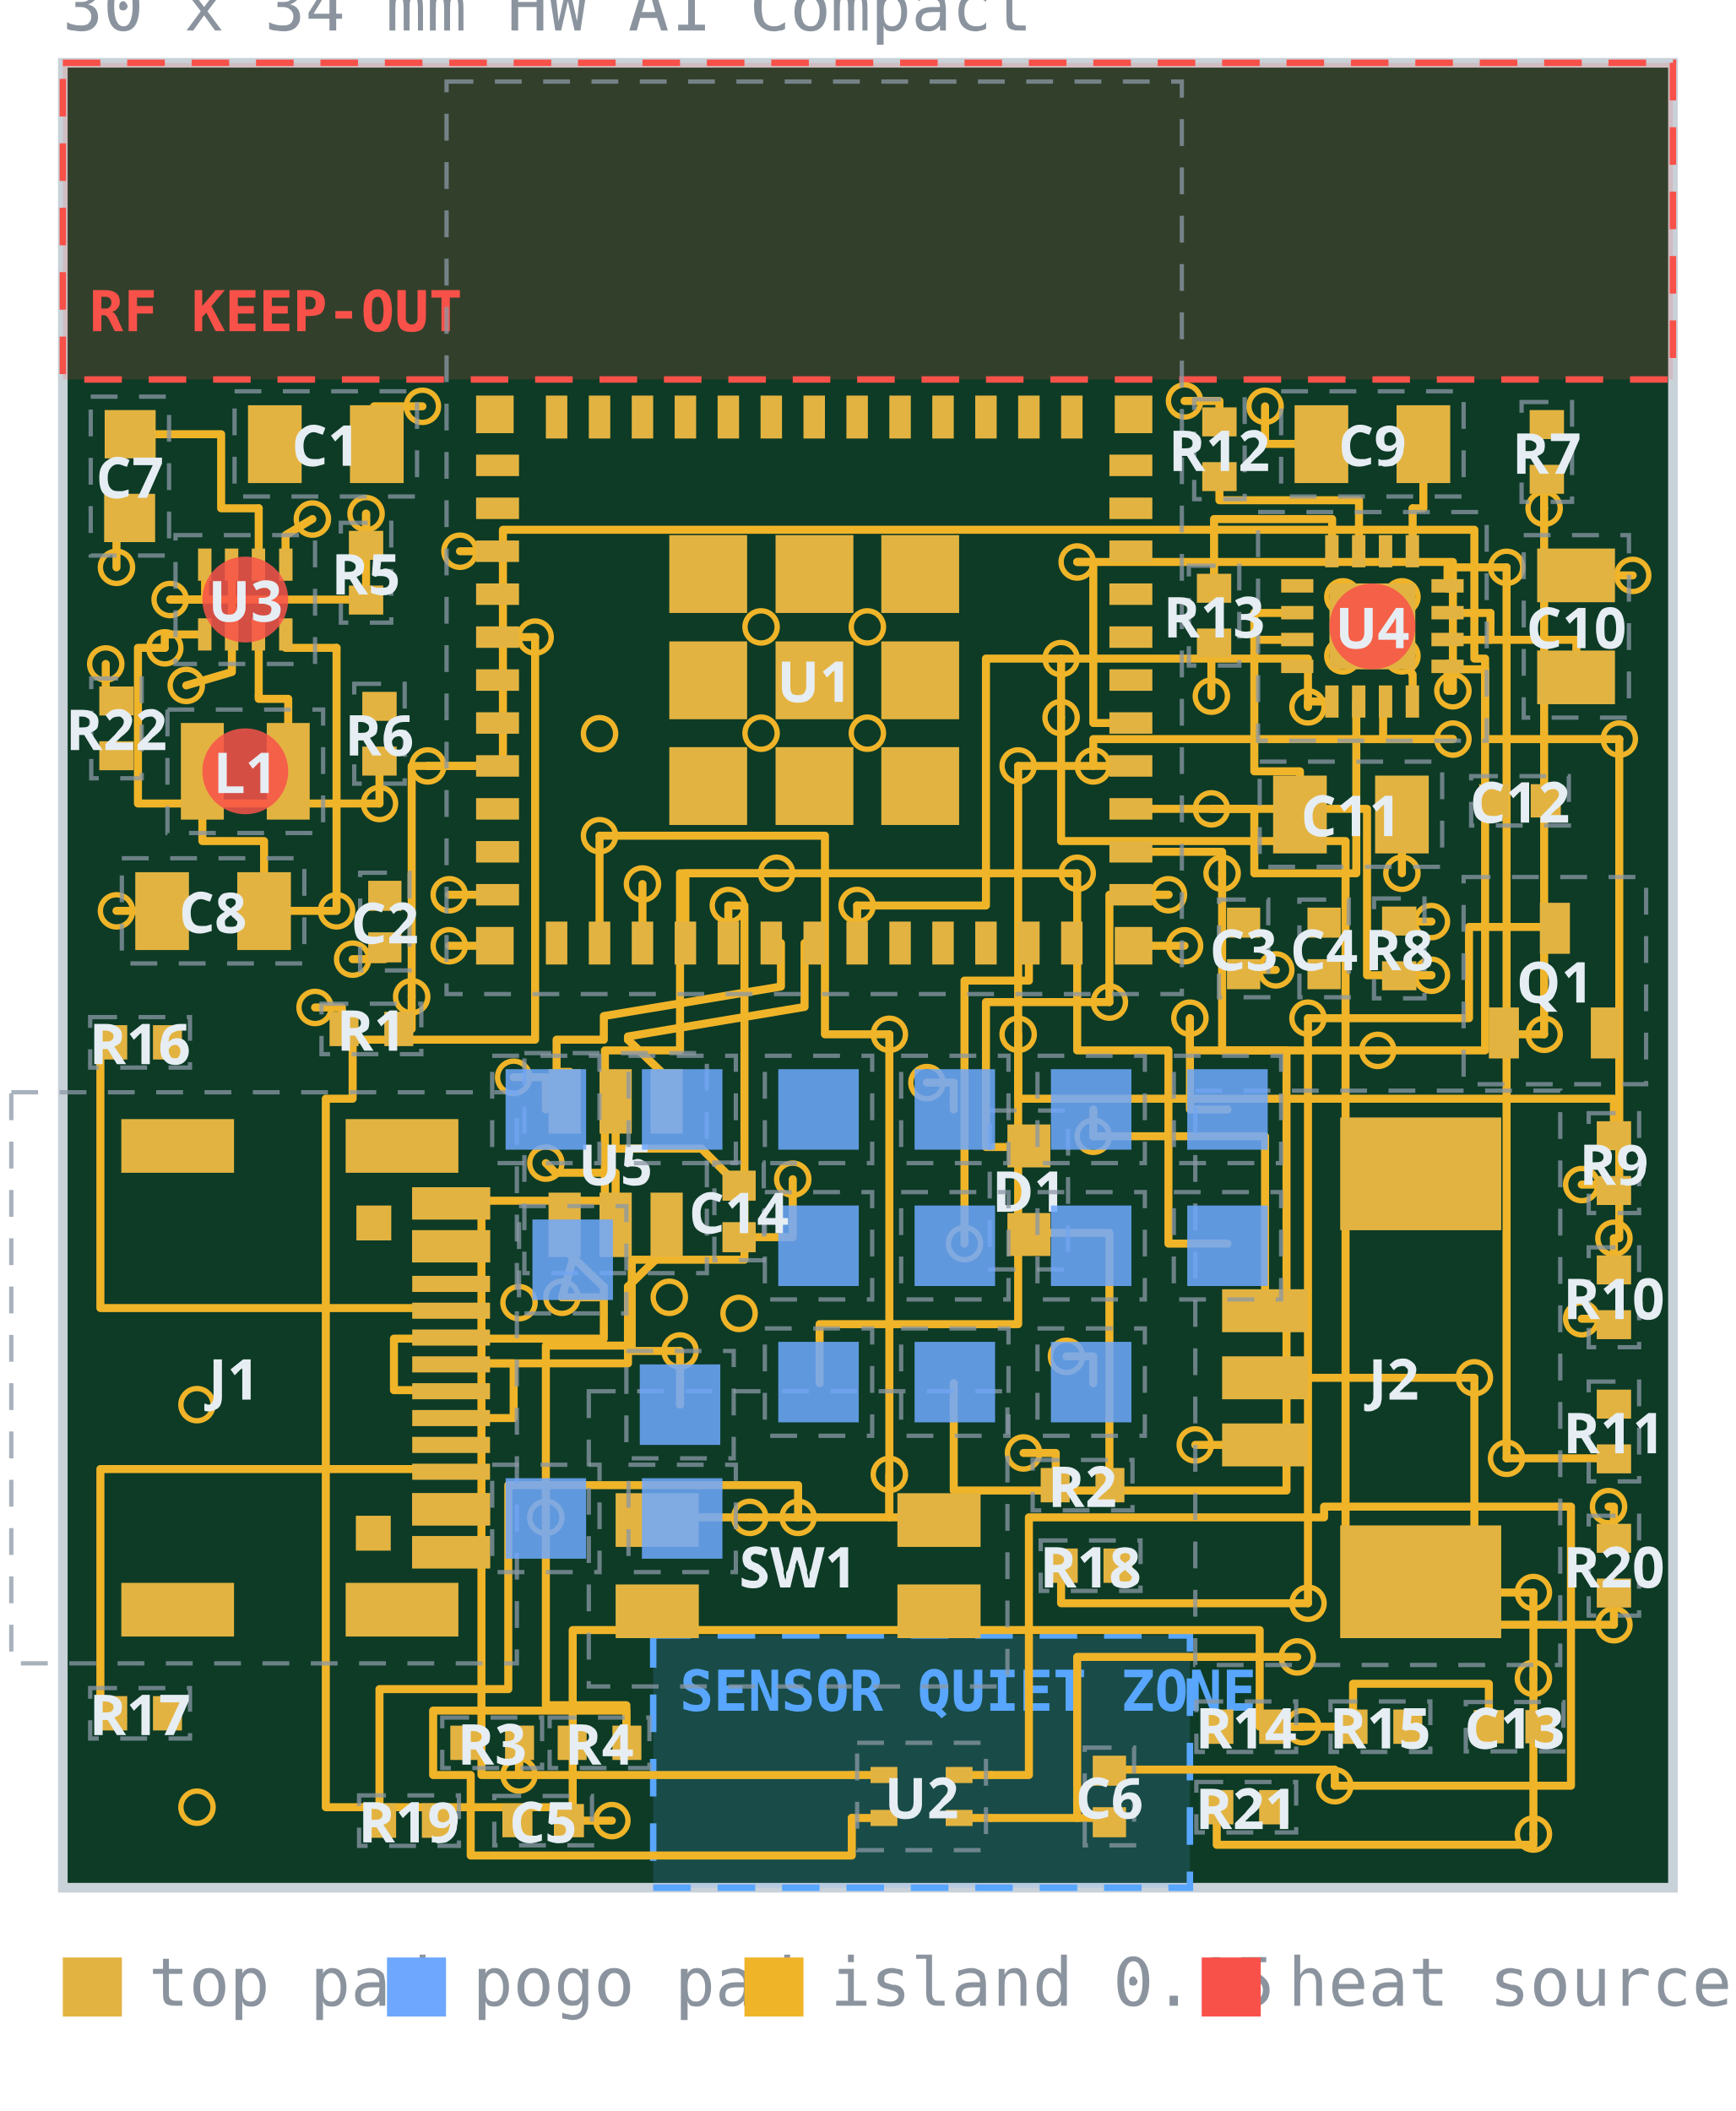
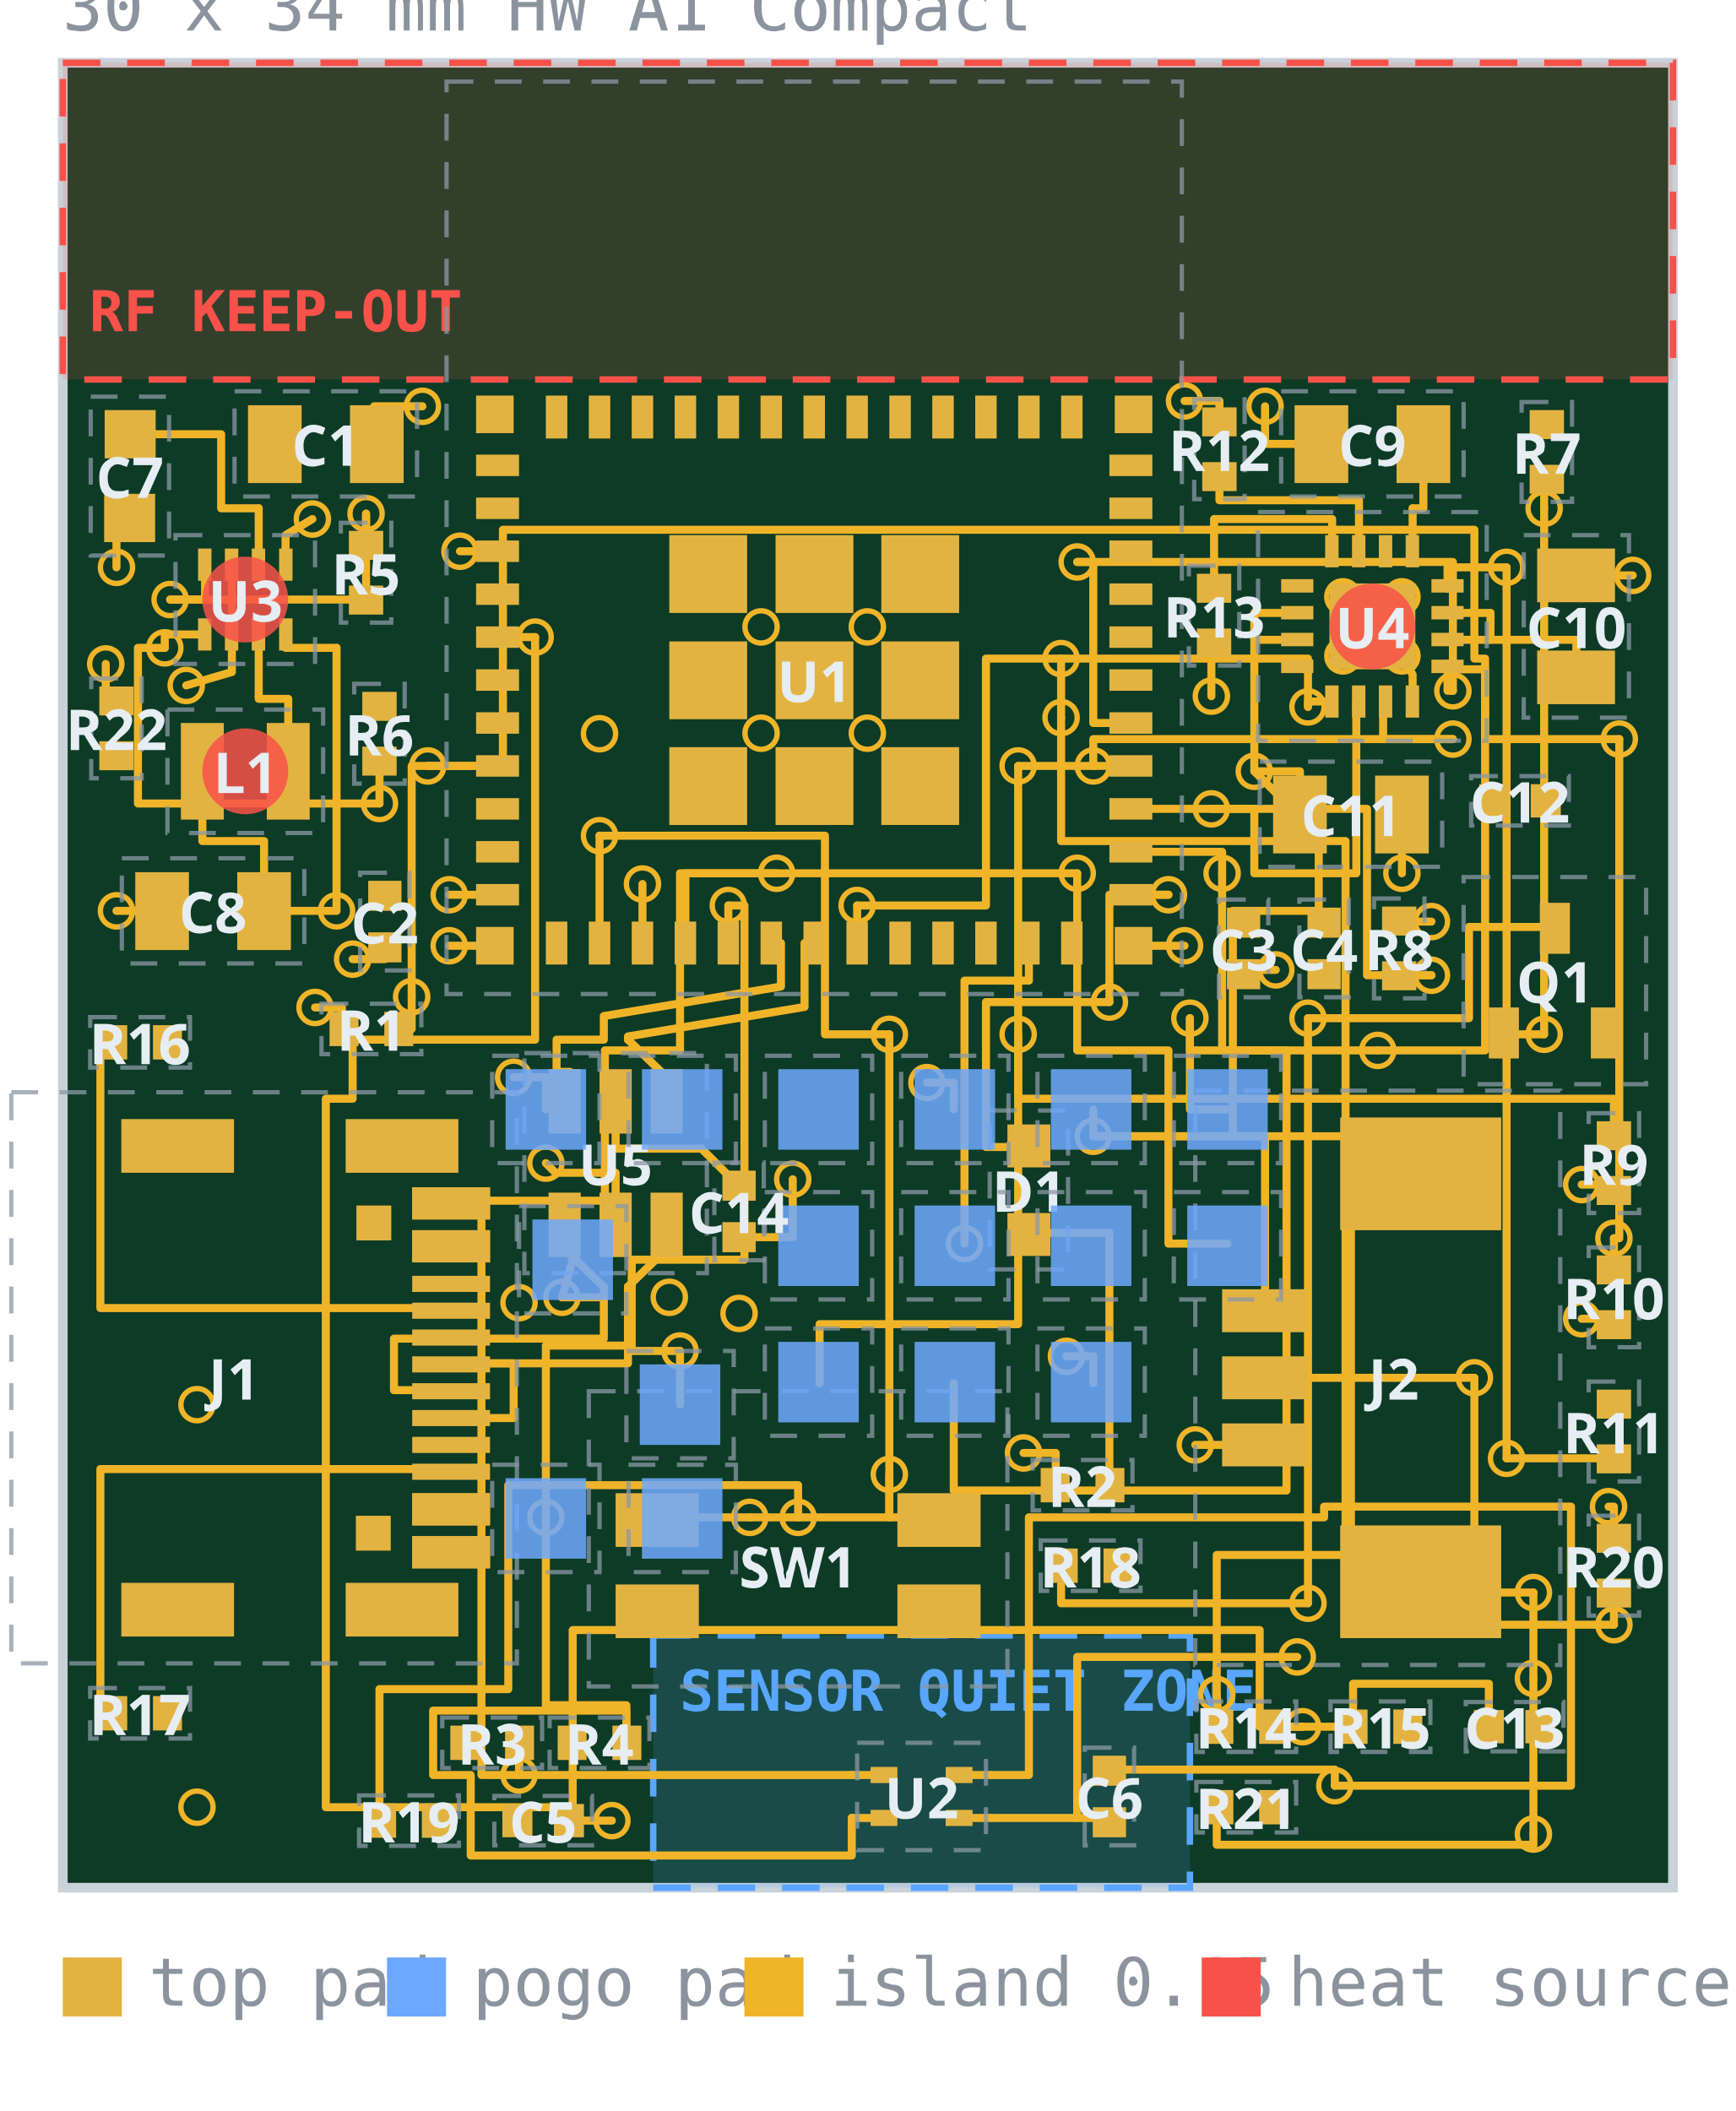
<svg xmlns="http://www.w3.org/2000/svg" viewBox="0 0 32.33 39.33" width="388" height="472" role="img" aria-label="Variant A floorplan">
  <style>
.outline{fill:#0d3b26;stroke:#c9d1d9;stroke-width:.18}
.crtyd{fill:none;stroke:#8b98a5;stroke-width:.08;stroke-dasharray:.5 .4;opacity:.75}
.pad{fill:#e3b341}
.pad-b{fill:#6ea8fe;opacity:.85}
.ref{font:600 1.05px ui-sans-serif,system-ui,sans-serif;fill:#e6edf3;
     text-anchor:middle;dominant-baseline:central}
.dim{font:500 1.25px ui-monospace,ui-sans-serif,monospace;fill:#8b949e}
.tag{font:600 1.05px ui-monospace,monospace;fill:#f85149}
.tagb{font:600 1.05px ui-monospace,monospace;fill:#58a6ff}
.rf{fill:#f85149;fill-opacity:.16;stroke:#f85149;stroke-width:.12;
    stroke-dasharray:.7 .5}
.quiet{fill:#58a6ff;fill-opacity:.16;stroke:#58a6ff;stroke-width:.12;
       stroke-dasharray:.7 .5}
.trk{fill:none;stroke:#f0b429;stroke-width:.15;stroke-linecap:round;
     stroke-linejoin:round}
.via{fill:none;stroke:#f0b429;stroke-width:.1}
.hot{fill:#f85149;opacity:.85}
</style>
  <g transform="translate(1.17,1.17)">
    <polygon class="outline" points="0.00,0.00 30.00,0.00 30.00,34.00 0.00,34.00" />
    <rect class="rf" x="0.00" y="0.00" width="30.00" height="5.90" />
    <text class="tag" x="0.50" y="5.00" style="fill:#f85149">RF KEEP-OUT</text>
    <rect class="quiet" x="11.00" y="29.30" width="10.00" height="4.70" />
    <text class="tagb" x="11.50" y="30.70">SENSOR QUIET ZONE</text>
    <path class="trk" d="M 15.30 31.90 L 14.70 31.90" />
    <path class="trk" d="M 15.30 32.70 L 14.70 32.70" />
    <path class="trk" d="M 16.70 32.70 L 17.30 32.70" />
    <path class="trk" d="M 16.70 31.90 L 17.30 31.90" />
    <path class="trk" d="M 17.30 32.70 L 18.90 32.70 L 18.90 29.70 L 23.00 29.70" />
    <path class="trk" d="M 14.70 31.90 L 8.50 31.90 L 8.50 31.30" />
    <path class="trk" d="M 14.70 32.70 L 14.70 33.40 L 7.60 33.40 L 7.60 31.90 L 6.90 31.90 L 6.90 30.70 L 10.50 30.70 L 10.50 31.30" />
    <path class="trk" d="M 17.30 31.90 L 18.00 31.90 L 18.00 27.10 L 23.50 27.10 L 23.50 26.90 L 28.10 26.90 L 28.10 32.10 L 23.70 32.10" />
    <path class="trk" d="M 19.50 32.80 L 19.50 32.70 L 18.90 32.70" />
    <path class="trk" d="M 19.50 31.80 L 23.70 31.80 L 23.70 32.10" />
    <path class="trk" d="M 3.65 10.65 L 3.65 11.80" />
    <path class="trk" d="M 3.65 11.80 L 3.65 11.85 L 4.20 11.85 L 4.20 13.20" />
    <path class="trk" d="M 4.15 10.65 L 4.15 10.90 L 5.10 10.90" />
    <path class="trk" d="M 5.10 10.90 L 5.10 15.80 L 3.75 15.80" />
    <path class="trk" d="M 2.60 13.20 L 2.60 14.50 L 3.75 14.50 L 3.75 15.80" />
    <path class="trk" d="M 3.65 9.35 L 3.65 8.50 L 3.65 8.30" />
    <path class="trk" d="M 3.65 8.30 L 2.95 8.30 L 2.95 6.92 L 1.25 6.92" />
    <path class="trk" d="M 3.15 9.35 L 3.15 10.65" />
    <path class="trk" d="M 4.15 9.35 L 4.15 8.80 L 4.65 8.50" />
    <path class="trk" d="M 3.15 10.65 L 3.15 11.35 L 2.30 11.60" />
    <path class="trk" d="M 25.15 11.90 L 25.15 11.40 L 24.95 11.05" />
    <path class="trk" d="M 1.25 8.47 L 1.00 8.47 L 1.00 9.40" />
    <path class="trk" d="M 1.85 15.80 L 1.00 15.80" />
    <path class="trk" d="M 23.45 7.10 L 22.40 7.10 L 22.40 6.40" />
    <path class="trk" d="M 28.20 9.55 L 29.25 9.55" />
    <path class="trk" d="M 24.95 14.00 L 24.95 15.10" />
    <path class="trk" d="M 25.15 9.10 L 25.15 8.30" />
    <path class="trk" d="M 25.15 8.30 L 25.35 8.30 L 25.35 7.10" />
    <path class="trk" d="M 25.80 10.25 L 26.60 10.25" />
    <path class="trk" d="M 25.80 10.75 L 26.60 10.75" />
    <path class="trk" d="M 26.60 10.25 L 26.60 10.75 L 28.20 10.75 L 28.20 11.45" />
    <path class="trk" d="M 23.00 10.25 L 22.20 10.25" />
    <path class="trk" d="M 23.00 10.75 L 22.20 10.75" />
    <path class="trk" d="M 22.20 10.25 L 22.20 13.20 L 23.05 13.20 L 23.05 14.00" />
    <path class="trk" d="M 23.65 9.10 L 23.65 8.50 L 21.45 8.50 L 21.45 9.79" />
    <path class="trk" d="M 24.15 9.10 L 24.15 8.15 L 21.55 8.15 L 21.55 7.71" />
    <path class="trk" d="M 21.55 6.69 L 21.55 6.30 L 20.90 6.30" />
    <path class="trk" d="M 21.45 10.81 L 21.40 10.81 L 21.40 11.80" />
    <path class="trk" d="M 2.65 9.35 L 2.65 10.00 L 2.00 10.00" />
    <path class="trk" d="M 5.65 8.99 L 5.65 8.40" />
    <path class="trk" d="M 2.00 10.00 L 5.65 10.00 L 5.65 8.40" />
    <path class="trk" d="M 2.65 10.65 L 1.90 10.65 L 1.90 10.90" />
    <path class="trk" d="M 5.90 13.01 L 5.90 13.80" />
    <path class="trk" d="M 1.90 10.90 L 1.40 10.90 L 1.40 13.80 L 5.90 13.80" />
    <path class="trk" d="M 8.10 15.50 L 7.20 15.50" />
    <path class="trk" d="M 10.80 16.40 L 10.80 15.30" />
    <path class="trk" d="M 19.95 16.45 L 20.90 16.45" />
    <path class="trk" d="M 8.05 16.45 L 7.20 16.45" />
    <path class="trk" d="M 22.40 25.75 L 21.10 25.75" />
    <path class="trk" d="M 9.43 32.75 L 10.23 32.75" />
    <path class="trk" d="M 13.38 16.40 L 13.38 17.21 L 10.08 17.76 L 10.08 18.20" />
    <path class="trk" d="M 13.82 16.40 L 13.82 17.59 L 10.53 18.14 L 10.53 18.20" />
    <path class="trk" d="M 10.08 22.80 L 10.08 23.77 L 7.40 23.77" />
    <path class="trk" d="M 10.53 22.80 L 10.53 24.23 L 7.40 24.23" />
    <path class="trk" d="M 10.07 18.20 L 9.20 18.20 L 9.20 18.80 L 9.45 18.80" />
    <path class="trk" d="M 10.53 18.20 L 11.15 18.80" />
    <path class="trk" d="M 9.45 22.20 L 10.07 22.80" />
    <path class="trk" d="M 11.15 22.20 L 10.53 22.80" />
    <path class="trk" d="M 7.40 23.77 L 6.17 23.77 L 6.17 24.73 L 7.40 24.73" />
    <path class="trk" d="M 7.40 24.23 L 8.40 24.23 L 8.40 25.25 L 7.40 25.25" />
    <path class="trk" d="M 10.07 23.00 L 9.30 23.00" />
    <path class="trk" d="M 10.53 24.00 L 11.50 24.00" />
    <path class="trk" d="M 9.30 23.00 L 9.50 22.30" />
    <path class="trk" d="M 11.50 24.00 L 11.50 25.00" />
    <path class="trk" d="M 10.30 21.65 L 10.30 20.68 L 9.18 20.68 L 9.00 20.50" />
    <path class="trk" d="M 10.30 19.35 L 10.30 20.23 L 11.90 20.23" />
    <path class="trk" d="M 11.90 20.23 L 12.60 20.93 L 12.60 20.92" />
    <path class="trk" d="M 12.60 21.88 L 13.60 21.88 L 13.60 20.80" />
    <path class="trk" d="M 24.04 31.00 L 24.04 30.20 L 26.57 30.20 L 26.57 31.00" />
    <path class="trk" d="M 27.80 16.10 L 26.20 16.10 L 26.20 17.80 L 23.20 17.80" />
    <path class="trk" d="M 23.20 17.80 L 23.20 28.70" />
    <path class="trk" d="M 23.20 28.70 L 18.60 28.70 L 18.60 28.00" />
    <path class="trk" d="M 26.80 18.10 L 27.60 18.10" />
    <path class="trk" d="M 27.60 18.10 L 27.60 8.30" />
    <path class="trk" d="M 27.60 8.30 L 27.60 7.80" />
    <path class="trk" d="M 28.90 22.50 L 28.90 21.90" />
    <path class="trk" d="M 28.90 21.90 L 29.00 21.90 L 29.00 12.60" />
    <path class="trk" d="M 29.00 12.60 L 26.50 12.60 L 26.50 11.30 L 25.80 11.30 L 25.80 11.20" />
    <path class="trk" d="M 22.56 31.00 L 24.04 31.00" />
    <path class="trk" d="M 1.00 11.89 L 0.80 11.89 L 0.80 11.20" />
    <path class="trk" d="M 9.00 19.50 L 9.00 18.90 L 8.40 18.90" />
    <path class="trk" d="M 19.20 24.60 L 19.20 24.10 L 18.70 24.10" />
    <path class="trk" d="M 8.10 9.10 L 7.40 9.10" />
    <path class="trk" d="M 16.60 19.50 L 16.60 19.00 L 16.10 19.00" />
    <path class="trk" d="M 5.80 7.10 L 5.80 6.40 L 6.70 6.40" />
    <path class="trk" d="M 6.00 16.50 L 6.00 16.70 L 5.40 16.70" />
    <path class="trk" d="M 22.00 17.00 L 22.00 16.90 L 22.60 16.90" />
    <path class="trk" d="M 5.20 18.00 L 5.20 17.60 L 4.70 17.60" />
    <path class="trk" d="M 18.50 26.50 L 18.50 25.90 L 17.90 25.90" />
    <path class="trk" d="M 24.90 16.00 L 25.50 16.00" />
    <path class="trk" d="M 28.90 21.00 L 28.90 20.90 L 28.30 20.90" />
    <path class="trk" d="M 28.90 23.50 L 28.90 23.40 L 28.30 23.40" />
    <path class="trk" d="M 28.90 27.50 L 28.90 26.90 L 28.80 26.90" />
    <path class="trk" d="M 19.90 13.90 L 22.20 13.90 L 22.20 15.10 L 24.10 15.10 L 24.10 11.90" />
    <path class="trk" d="M 21.40 13.90 L 24.30 13.90 L 24.30 17.00 L 25.50 17.00" />
    <path class="trk" d="M 25.50 17.00 L 24.90 17.00" />
    <path class="trk" d="M 12.40 16.40 L 12.40 15.70" />
    <path class="trk" d="M 12.40 15.70 L 12.70 15.70 L 12.70 22.30 L 10.60 22.30 L 10.60 23.90 L 9.00 23.90 L 9.00 27.10" />
    <path class="trk" d="M 9.00 27.10 L 9.00 30.60 L 10.50 30.60 L 10.50 31.30" />
    <path class="trk" d="M 19.90 13.10 L 17.80 13.10" />
    <path class="trk" d="M 17.80 13.10 L 17.80 23.50 L 14.10 23.50 L 14.10 24.60" />
    <path class="trk" d="M 17.80 18.10 L 17.80 19.30 L 28.90 19.30 L 28.90 20.00" />
    <path class="trk" d="M 19.20 13.10 L 19.20 12.60 L 25.90 12.60" />
    <path class="trk" d="M 25.90 12.60 L 24.60 12.60 L 24.60 11.90" />
    <path class="trk" d="M 11.60 16.40 L 11.60 15.10 L 18.90 15.10" />
    <path class="trk" d="M 18.90 15.10 L 18.90 18.40 L 20.60 18.40 L 20.60 22.00 L 21.70 22.00" />
    <path class="trk" d="M 13.30 15.10 L 11.50 15.10 L 11.50 18.40 L 10.10 18.40 L 10.10 21.20 L 7.80 21.20 L 7.80 31.90 L 8.50 31.90" />
    <path class="trk" d="M 8.50 31.90 L 8.50 31.30" />
    <path class="trk" d="M 14.80 16.40 L 14.80 15.70" />
    <path class="trk" d="M 14.80 15.70 L 17.20 15.70 L 17.20 11.10 L 23.20 11.10 L 23.20 12.00" />
    <path class="trk" d="M 23.20 12.00 L 23.20 11.90 L 23.60 11.90" />
    <path class="trk" d="M 18.60 11.10 L 18.60 12.20" />
    <path class="trk" d="M 18.60 12.20 L 18.60 14.50 L 23.90 14.50 L 23.90 29.10 L 28.90 29.10" />
    <path class="trk" d="M 28.90 29.10 L 28.90 28.50" />
    <path class="trk" d="M 19.90 12.30 L 19.20 12.30 L 19.20 9.30 L 18.90 9.30" />
    <path class="trk" d="M 18.90 9.30 L 25.90 9.30 L 25.90 11.70" />
    <path class="trk" d="M 25.90 11.70 L 25.80 11.70 L 25.80 11.20" />
    <path class="trk" d="M 19.90 15.50 L 20.60 15.50" />
    <path class="trk" d="M 20.60 15.50 L 19.50 15.50 L 19.50 17.50" />
    <path class="trk" d="M 19.50 17.50 L 17.20 17.50 L 17.20 20.20 L 18.00 20.20" />
    <path class="trk" d="M 18.00 16.40 L 18.00 17.10 L 16.80 17.10 L 16.80 22.00" />
    <path class="trk" d="M 7.20 26.20 L 0.70 26.20 L 0.70 30.80 L 0.90 30.80" />
    <path class="trk" d="M 7.20 23.20 L 0.70 23.20 L 0.70 18.20 L 0.90 18.20" />
    <path class="trk" d="M 19.90 14.70 L 21.60 14.70 L 21.60 15.10" />
    <path class="trk" d="M 21.60 15.10 L 21.60 18.40 L 22.80 18.40 L 22.80 26.60 L 16.60 26.60 L 16.60 24.60" />
    <path class="trk" d="M 25.80 9.80 L 25.80 9.40 L 26.90 9.40" />
    <path class="trk" d="M 26.90 9.40 L 26.90 26.00" />
    <path class="trk" d="M 26.90 26.00 L 28.90 26.00" />
    <path class="trk" d="M 8.10 13.10 L 6.80 13.10" />
    <path class="trk" d="M 6.80 13.10 L 6.50 13.10 L 6.50 17.40" />
    <path class="trk" d="M 6.50 17.40 L 6.50 18.00 L 6.30 18.00" />
    <path class="trk" d="M 10.00 16.40 L 10.00 14.40" />
    <path class="trk" d="M 10.00 14.40 L 14.20 14.40 L 14.20 18.10 L 15.40 18.10" />
    <path class="trk" d="M 15.40 18.10 L 15.40 27.10 L 16.30 27.10" />
    <path class="trk" d="M 15.40 26.30 L 15.40 27.10 L 12.80 27.10" />
    <path class="trk" d="M 12.80 27.10 L 11.10 27.10" />
    <path class="trk" d="M 13.70 27.10 L 13.70 26.50 L 8.30 26.50 L 8.30 30.30 L 5.90 30.30 L 5.90 32.80" />
    <path class="trk" d="M 22.40 24.50 L 26.30 24.50" />
    <path class="trk" d="M 26.30 24.50 L 26.30 28.50 L 27.40 28.50" />
    <path class="trk" d="M 27.40 28.50 L 27.40 30.10" />
    <path class="trk" d="M 27.40 30.10 L 27.40 33.00" />
    <path class="trk" d="M 27.40 33.00 L 27.40 33.20 L 21.50 33.20 L 21.50 32.50" />
    <path class="trk" d="M 8.10 10.70 L 8.80 10.70" />
    <path class="trk" d="M 8.80 10.70 L 8.80 18.20 L 5.40 18.20 L 5.40 19.30 L 4.90 19.30 L 4.90 32.50 L 9.50 32.50 L 9.50 29.20 L 22.30 29.20 L 22.30 31.00 L 23.10 31.00" />
    <path class="trk" d="M 23.10 31.00 L 22.60 31.00" />
    <path class="trk" d="M 18.00 21.80 L 19.50 21.80 L 19.50 26.50" />
    <path class="trk" d="M 22.40 23.20 L 22.40 20.00 L 19.20 20.00" />
    <path class="trk" d="M 19.20 20.00 L 19.20 19.50" />
    <path class="trk" d="M 6.80 13.10 L 8.20 13.10 L 8.20 8.70 L 26.30 8.70 L 26.30 11.10 L 26.50 11.10 L 26.50 18.40 L 24.50 18.40" />
    <path class="trk" d="M 24.50 18.40 L 21.00 18.40 L 21.00 17.80" />
    <path class="trk" d="M 21.00 17.80 L 21.00 19.50 L 21.70 19.50" />
+     <path class="trk" d="M 22.20 13.20 L 23.40 14.40 L 23.40 15.80 L 21.80 15.80 L 21.80 20.00 L 19.20 20.00" />
+     <path class="trk" d="M 21.80 20.00 L 24.00 20.00" />
+     <path class="trk" d="M 21.54 31.00 L 21.50 30.40" />
+     <path class="trk" d="M 24.00 20.00 L 24.00 27.80 L 21.50 27.80 L 21.50 30.40" />
    <circle class="via" cx="23.00" cy="29.70" r="0.30" />
    <circle class="via" cx="23.70" cy="32.10" r="0.30" />
    <circle class="via" cx="4.65" cy="8.50" r="0.30" />
    <circle class="via" cx="2.30" cy="11.60" r="0.30" />
    <circle class="via" cx="5.10" cy="15.80" r="0.30" />
    <circle class="via" cx="1.00" cy="9.40" r="0.30" />
    <circle class="via" cx="1.00" cy="15.80" r="0.30" />
    <circle class="via" cx="22.40" cy="6.40" r="0.30" />
    <circle class="via" cx="29.25" cy="9.55" r="0.30" />
    <circle class="via" cx="24.95" cy="15.10" r="0.30" />
    <circle class="via" cx="20.90" cy="6.30" r="0.30" />
    <circle class="via" cx="21.40" cy="11.80" r="0.30" />
    <circle class="via" cx="23.85" cy="9.95" r="0.30" />
    <circle class="via" cx="23.85" cy="11.05" r="0.30" />
    <circle class="via" cx="24.95" cy="9.95" r="0.30" />
    <circle class="via" cx="24.95" cy="11.05" r="0.30" />
    <circle class="via" cx="13.01" cy="10.51" r="0.30" />
    <circle class="via" cx="13.01" cy="12.49" r="0.30" />
    <circle class="via" cx="14.99" cy="10.51" r="0.30" />
    <circle class="via" cx="14.99" cy="12.49" r="0.30" />
    <circle class="via" cx="2.00" cy="10.00" r="0.30" />
    <circle class="via" cx="5.65" cy="8.40" r="0.30" />
    <circle class="via" cx="1.90" cy="10.90" r="0.30" />
    <circle class="via" cx="5.90" cy="13.80" r="0.30" />
    <circle class="via" cx="7.20" cy="15.50" r="0.30" />
    <circle class="via" cx="10.80" cy="15.30" r="0.30" />
    <circle class="via" cx="20.90" cy="16.45" r="0.30" />
    <circle class="via" cx="7.20" cy="16.45" r="0.30" />
    <circle class="via" cx="21.10" cy="25.75" r="0.30" />
    <circle class="via" cx="10.23" cy="32.75" r="0.30" />
    <circle class="via" cx="9.30" cy="23.00" r="0.30" />
    <circle class="via" cx="11.50" cy="24.00" r="0.30" />
    <circle class="via" cx="8.50" cy="23.10" r="0.30" />
    <circle class="via" cx="11.30" cy="23.00" r="0.30" />
    <circle class="via" cx="12.60" cy="23.30" r="0.30" />
    <circle class="via" cx="9.00" cy="20.50" r="0.30" />
    <circle class="via" cx="13.60" cy="20.80" r="0.30" />
    <circle class="via" cx="23.20" cy="17.80" r="0.30" />
    <circle class="via" cx="23.20" cy="28.70" r="0.30" />
    <circle class="via" cx="27.60" cy="18.10" r="0.30" />
    <circle class="via" cx="27.60" cy="8.30" r="0.30" />
    <circle class="via" cx="28.90" cy="21.90" r="0.30" />
    <circle class="via" cx="29.00" cy="12.60" r="0.30" />
    <circle class="via" cx="0.80" cy="11.20" r="0.30" />
    <circle class="via" cx="8.40" cy="18.90" r="0.30" />
    <circle class="via" cx="18.70" cy="24.10" r="0.30" />
    <circle class="via" cx="7.40" cy="9.10" r="0.30" />
    <circle class="via" cx="16.10" cy="19.00" r="0.30" />
    <circle class="via" cx="6.70" cy="6.40" r="0.30" />
    <circle class="via" cx="5.40" cy="16.70" r="0.30" />
    <circle class="via" cx="22.60" cy="16.90" r="0.30" />
    <circle class="via" cx="4.70" cy="17.60" r="0.30" />
    <circle class="via" cx="17.90" cy="25.90" r="0.30" />
    <circle class="via" cx="25.50" cy="16.00" r="0.30" />
    <circle class="via" cx="28.30" cy="20.90" r="0.30" />
    <circle class="via" cx="28.30" cy="23.40" r="0.30" />
    <circle class="via" cx="28.80" cy="26.90" r="0.30" />
    <circle class="via" cx="21.40" cy="13.90" r="0.30" />
    <circle class="via" cx="25.50" cy="17.00" r="0.30" />
    <circle class="via" cx="12.40" cy="15.70" r="0.30" />
    <circle class="via" cx="9.00" cy="27.10" r="0.30" />
    <circle class="via" cx="17.80" cy="13.10" r="0.30" />
    <circle class="via" cx="17.80" cy="18.10" r="0.30" />
    <circle class="via" cx="19.20" cy="13.10" r="0.30" />
    <circle class="via" cx="25.90" cy="12.60" r="0.30" />
    <circle class="via" cx="18.90" cy="15.10" r="0.30" />
    <circle class="via" cx="13.30" cy="15.10" r="0.30" />
    <circle class="via" cx="8.50" cy="31.90" r="0.30" />
    <circle class="via" cx="14.80" cy="15.70" r="0.30" />
    <circle class="via" cx="23.20" cy="12.00" r="0.30" />
    <circle class="via" cx="18.60" cy="11.10" r="0.30" />
    <circle class="via" cx="18.60" cy="12.20" r="0.30" />
    <circle class="via" cx="28.90" cy="29.10" r="0.30" />
    <circle class="via" cx="18.90" cy="9.30" r="0.30" />
    <circle class="via" cx="25.90" cy="11.70" r="0.30" />
    <circle class="via" cx="20.60" cy="15.50" r="0.30" />
    <circle class="via" cx="19.50" cy="17.50" r="0.30" />
    <circle class="via" cx="16.80" cy="22.00" r="0.30" />
    <circle class="via" cx="21.60" cy="15.10" r="0.30" />
    <circle class="via" cx="26.90" cy="9.40" r="0.30" />
    <circle class="via" cx="26.90" cy="26.00" r="0.30" />
    <circle class="via" cx="6.80" cy="13.10" r="0.30" />
    <circle class="via" cx="6.50" cy="17.40" r="0.30" />
    <circle class="via" cx="10.00" cy="14.40" r="0.30" />
    <circle class="via" cx="15.40" cy="18.10" r="0.30" />
    <circle class="via" cx="15.40" cy="26.30" r="0.30" />
    <circle class="via" cx="12.80" cy="27.10" r="0.30" />
    <circle class="via" cx="13.70" cy="27.10" r="0.30" />
    <circle class="via" cx="26.30" cy="24.50" r="0.30" />
    <circle class="via" cx="27.40" cy="28.50" r="0.30" />
    <circle class="via" cx="27.40" cy="30.10" r="0.30" />
    <circle class="via" cx="27.40" cy="33.00" r="0.30" />
    <circle class="via" cx="8.80" cy="10.70" r="0.30" />
    <circle class="via" cx="23.10" cy="31.00" r="0.30" />
    <circle class="via" cx="19.20" cy="20.00" r="0.30" />
    <circle class="via" cx="24.50" cy="18.40" r="0.30" />
    <circle class="via" cx="21.00" cy="17.80" r="0.30" />
+     <circle class="via" cx="22.20" cy="13.20" r="0.30" />
+     <circle class="via" cx="21.50" cy="30.40" r="0.30" />
    <circle class="via" cx="10.00" cy="12.50" r="0.30" />
    <circle class="via" cx="2.50" cy="25.00" r="0.30" />
    <circle class="via" cx="2.50" cy="32.50" r="0.30" />
    <rect class="crtyd" x="7.15" y="0.35" width="13.70" height="17.00" />
    <rect class="pad" x="7.70" y="7.30" width="0.80" height="0.40" />
    <rect class="pad" x="7.70" y="8.10" width="0.80" height="0.40" />
    <rect class="pad" x="7.70" y="8.90" width="0.80" height="0.40" />
    <rect class="pad" x="7.70" y="9.70" width="0.80" height="0.40" />
    <rect class="pad" x="7.70" y="10.50" width="0.80" height="0.40" />
    <rect class="pad" x="7.70" y="11.30" width="0.80" height="0.40" />
    <rect class="pad" x="7.70" y="12.10" width="0.80" height="0.40" />
    <rect class="pad" x="7.70" y="12.90" width="0.80" height="0.40" />
    <rect class="pad" x="7.70" y="13.70" width="0.80" height="0.40" />
    <rect class="pad" x="7.70" y="14.50" width="0.80" height="0.40" />
    <rect class="pad" x="7.70" y="15.30" width="0.80" height="0.40" />
    <rect class="pad" x="9.00" y="16.00" width="0.40" height="0.80" />
    <rect class="pad" x="9.80" y="16.00" width="0.40" height="0.80" />
    <rect class="pad" x="10.60" y="16.00" width="0.40" height="0.80" />
    <rect class="pad" x="11.40" y="16.00" width="0.40" height="0.80" />
    <rect class="pad" x="12.20" y="16.00" width="0.40" height="0.80" />
    <rect class="pad" x="13.00" y="16.00" width="0.40" height="0.80" />
    <rect class="pad" x="13.80" y="16.00" width="0.40" height="0.80" />
    <rect class="pad" x="14.60" y="16.00" width="0.40" height="0.80" />
    <rect class="pad" x="15.40" y="16.00" width="0.40" height="0.80" />
    <rect class="pad" x="16.20" y="16.00" width="0.40" height="0.80" />
    <rect class="pad" x="17.00" y="16.00" width="0.40" height="0.80" />
    <rect class="pad" x="17.80" y="16.00" width="0.40" height="0.80" />
    <rect class="pad" x="18.60" y="16.00" width="0.40" height="0.80" />
    <rect class="pad" x="19.50" y="15.30" width="0.80" height="0.40" />
    <rect class="pad" x="19.50" y="14.50" width="0.80" height="0.40" />
    <rect class="pad" x="19.50" y="13.70" width="0.80" height="0.40" />
    <rect class="pad" x="19.50" y="12.90" width="0.80" height="0.40" />
    <rect class="pad" x="19.50" y="12.10" width="0.80" height="0.40" />
    <rect class="pad" x="19.50" y="11.30" width="0.80" height="0.40" />
    <rect class="pad" x="19.50" y="10.50" width="0.80" height="0.40" />
    <rect class="pad" x="19.50" y="9.70" width="0.80" height="0.40" />
    <rect class="pad" x="19.50" y="8.90" width="0.80" height="0.40" />
    <rect class="pad" x="19.50" y="8.10" width="0.80" height="0.40" />
    <rect class="pad" x="19.50" y="7.30" width="0.80" height="0.40" />
    <rect class="pad" x="18.60" y="6.20" width="0.40" height="0.80" />
    <rect class="pad" x="17.80" y="6.20" width="0.40" height="0.80" />
    <rect class="pad" x="17.00" y="6.20" width="0.40" height="0.80" />
    <rect class="pad" x="16.20" y="6.20" width="0.40" height="0.80" />
    <rect class="pad" x="15.40" y="6.20" width="0.40" height="0.80" />
    <rect class="pad" x="14.60" y="6.20" width="0.40" height="0.80" />
    <rect class="pad" x="13.80" y="6.20" width="0.40" height="0.80" />
    <rect class="pad" x="13.00" y="6.20" width="0.40" height="0.80" />
    <rect class="pad" x="12.20" y="6.20" width="0.40" height="0.80" />
    <rect class="pad" x="11.40" y="6.20" width="0.40" height="0.80" />
    <rect class="pad" x="10.60" y="6.20" width="0.40" height="0.80" />
    <rect class="pad" x="9.80" y="6.20" width="0.40" height="0.80" />
    <rect class="pad" x="9.00" y="6.20" width="0.40" height="0.80" />
    <rect class="pad" x="11.30" y="8.80" width="1.45" height="1.45" />
    <rect class="pad" x="11.30" y="10.78" width="1.45" height="1.45" />
    <rect class="pad" x="11.30" y="12.75" width="1.45" height="1.45" />
    <rect class="pad" x="13.28" y="8.80" width="1.45" height="1.45" />
    <rect class="pad" x="13.28" y="10.78" width="1.45" height="1.45" />
    <rect class="pad" x="13.28" y="12.75" width="1.45" height="1.45" />
    <rect class="pad" x="15.25" y="8.80" width="1.45" height="1.45" />
    <rect class="pad" x="15.25" y="10.78" width="1.45" height="1.45" />
    <rect class="pad" x="15.25" y="12.75" width="1.45" height="1.45" />
    <rect class="pad" x="19.60" y="6.20" width="0.70" height="0.70" />
    <rect class="pad" x="19.60" y="16.10" width="0.70" height="0.70" />
    <rect class="pad" x="7.70" y="16.10" width="0.70" height="0.70" />
    <rect class="pad" x="7.70" y="6.20" width="0.70" height="0.70" />
    <text class="ref" x="14.00" y="11.50">U1</text>
    <rect class="crtyd" x="-0.96" y="19.18" width="9.42" height="10.64" />
    <rect class="pad" x="5.47" y="21.29" width="0.65" height="0.65" />
    <rect class="pad" x="5.46" y="27.07" width="0.65" height="0.65" />
    <rect class="pad" x="6.51" y="20.95" width="1.45" height="0.60" />
    <rect class="pad" x="6.51" y="21.75" width="1.45" height="0.60" />
    <rect class="pad" x="6.51" y="23.10" width="1.45" height="0.30" />
    <rect class="pad" x="6.51" y="24.10" width="1.45" height="0.30" />
    <rect class="pad" x="6.51" y="24.60" width="1.45" height="0.30" />
    <rect class="pad" x="6.51" y="25.60" width="1.45" height="0.30" />
    <rect class="pad" x="6.51" y="26.65" width="1.45" height="0.60" />
    <rect class="pad" x="6.51" y="27.45" width="1.45" height="0.60" />
    <rect class="pad" x="6.51" y="27.45" width="1.45" height="0.60" />
    <rect class="pad" x="6.51" y="26.65" width="1.45" height="0.60" />
    <rect class="pad" x="6.51" y="26.10" width="1.45" height="0.30" />
    <rect class="pad" x="6.51" y="25.10" width="1.45" height="0.30" />
    <rect class="pad" x="6.51" y="23.60" width="1.45" height="0.30" />
    <rect class="pad" x="6.51" y="22.60" width="1.45" height="0.30" />
    <rect class="pad" x="6.51" y="21.75" width="1.45" height="0.60" />
    <rect class="pad" x="6.51" y="20.95" width="1.45" height="0.60" />
    <rect class="pad" x="5.27" y="19.68" width="2.10" height="1.00" />
    <rect class="pad" x="1.09" y="19.68" width="2.10" height="1.00" />
    <rect class="pad" x="5.27" y="28.32" width="2.10" height="1.00" />
    <rect class="pad" x="1.09" y="28.32" width="2.10" height="1.00" />
    <text class="ref" x="3.19" y="24.50">J1</text>
    <rect class="crtyd" x="21.10" y="19.15" width="6.80" height="10.70" />
    <rect class="pad" x="21.60" y="25.35" width="1.60" height="0.80" />
    <rect class="pad" x="21.60" y="24.10" width="1.60" height="0.80" />
    <rect class="pad" x="21.60" y="22.85" width="1.60" height="0.80" />
    <rect class="pad" x="23.80" y="27.25" width="3.00" height="2.10" />
    <rect class="pad" x="23.80" y="19.65" width="3.00" height="2.10" />
    <text class="ref" x="24.80" y="24.50">J2</text>
    <rect class="crtyd" x="22.27" y="8.37" width="4.26" height="4.26" />
    <rect class="pad" x="22.70" y="9.62" width="0.60" height="0.25" />
    <rect class="pad" x="22.70" y="10.12" width="0.60" height="0.25" />
    <rect class="pad" x="22.70" y="10.62" width="0.60" height="0.25" />
    <rect class="pad" x="22.70" y="11.12" width="0.60" height="0.25" />
    <rect class="pad" x="23.52" y="11.60" width="0.25" height="0.60" />
    <rect class="pad" x="24.02" y="11.60" width="0.25" height="0.60" />
    <rect class="pad" x="24.52" y="11.60" width="0.25" height="0.60" />
    <rect class="pad" x="25.02" y="11.60" width="0.25" height="0.60" />
    <rect class="pad" x="25.50" y="11.12" width="0.60" height="0.25" />
    <rect class="pad" x="25.50" y="10.62" width="0.60" height="0.25" />
    <rect class="pad" x="25.50" y="10.12" width="0.60" height="0.25" />
    <rect class="pad" x="25.50" y="9.62" width="0.60" height="0.25" />
    <rect class="pad" x="25.02" y="8.80" width="0.25" height="0.60" />
    <rect class="pad" x="24.52" y="8.80" width="0.25" height="0.60" />
    <rect class="pad" x="24.02" y="8.80" width="0.25" height="0.60" />
    <rect class="pad" x="23.52" y="8.80" width="0.25" height="0.60" />
    <rect class="pad" x="23.60" y="9.70" width="1.60" height="1.60" />
    <circle class="hot" cx="24.40" cy="10.50" r="0.8" />
    <text class="ref" x="24.40" y="10.50">U4</text>
    <rect class="crtyd" x="2.10" y="8.80" width="2.60" height="2.40" />
    <rect class="pad" x="4.03" y="9.05" width="0.25" height="0.60" />
    <rect class="pad" x="3.52" y="9.05" width="0.25" height="0.60" />
    <rect class="pad" x="3.02" y="9.05" width="0.25" height="0.60" />
    <rect class="pad" x="2.52" y="9.05" width="0.25" height="0.60" />
    <rect class="pad" x="2.52" y="10.35" width="0.25" height="0.60" />
    <rect class="pad" x="3.02" y="10.35" width="0.25" height="0.60" />
    <rect class="pad" x="3.52" y="10.35" width="0.25" height="0.60" />
    <rect class="pad" x="4.03" y="10.35" width="0.25" height="0.60" />
    <circle class="hot" cx="3.40" cy="10.00" r="0.8" />
    <text class="ref" x="3.40" y="10.00">U3</text>
    <rect class="crtyd" x="1.95" y="12.05" width="2.90" height="2.30" />
    <rect class="pad" x="3.80" y="12.30" width="0.80" height="1.80" />
    <rect class="pad" x="2.20" y="12.30" width="0.80" height="1.80" />
    <circle class="hot" cx="3.40" cy="13.20" r="0.8" />
    <text class="ref" x="3.40" y="13.20">L1</text>
    <rect class="crtyd" x="8.60" y="18.45" width="3.40" height="4.10" />
    <rect class="pad" x="9.05" y="21.05" width="0.60" height="1.20" />
    <rect class="pad" x="10.00" y="21.05" width="0.60" height="1.20" />
    <rect class="pad" x="10.95" y="21.05" width="0.60" height="1.20" />
    <rect class="pad" x="10.95" y="18.75" width="0.60" height="1.20" />
    <rect class="pad" x="10.00" y="18.75" width="0.60" height="1.20" />
    <rect class="pad" x="9.05" y="18.75" width="0.60" height="1.20" />
    <text class="ref" x="10.30" y="20.50">U5</text>
    <rect class="crtyd" x="9.80" y="24.75" width="7.80" height="5.50" />
    <rect class="pad" x="10.30" y="26.65" width="1.55" height="1.00" />
    <rect class="pad" x="15.55" y="26.65" width="1.55" height="1.00" />
    <rect class="pad" x="10.30" y="28.35" width="1.55" height="1.00" />
    <rect class="pad" x="15.55" y="28.35" width="1.55" height="1.00" />
    <text class="ref" x="13.70" y="28.00">SW1</text>
    <rect class="crtyd" x="17.27" y="19.52" width="1.46" height="2.96" />
    <rect class="pad" x="17.60" y="21.43" width="0.80" height="0.80" />
    <rect class="pad" x="17.60" y="19.78" width="0.80" height="0.80" />
    <text class="ref" x="18.00" y="21.00">D1</text>
    <rect class="crtyd" x="7.07" y="30.83" width="1.86" height="0.94" />
    <rect class="pad" x="7.22" y="30.98" width="0.54" height="0.64" />
    <rect class="pad" x="8.24" y="30.98" width="0.54" height="0.64" />
    <text class="ref" x="8.00" y="31.30">R3</text>
    <rect class="crtyd" x="9.07" y="30.83" width="1.86" height="0.94" />
    <rect class="pad" x="9.22" y="30.98" width="0.54" height="0.64" />
    <rect class="pad" x="10.24" y="30.98" width="0.54" height="0.64" />
    <text class="ref" x="10.00" y="31.30">R4</text>
    <rect class="crtyd" x="14.80" y="31.30" width="2.40" height="2.00" />
    <rect class="pad" x="15.05" y="31.75" width="0.50" height="0.30" />
    <rect class="pad" x="15.05" y="32.55" width="0.50" height="0.30" />
    <rect class="pad" x="16.45" y="32.55" width="0.50" height="0.30" />
    <rect class="pad" x="16.45" y="31.75" width="0.50" height="0.30" />
    <text class="ref" x="16.00" y="32.30">U2</text>
    <rect class="crtyd" x="19.04" y="31.39" width="0.92" height="1.82" />
    <rect class="pad" x="19.19" y="32.50" width="0.62" height="0.56" />
    <rect class="pad" x="19.19" y="31.54" width="0.62" height="0.56" />
    <text class="ref" x="19.50" y="32.30">C6</text>
    <rect class="crtyd" x="8.00" y="18.50" width="2.00" height="2.00" />
    <rect class="pad-b" x="8.25" y="18.75" width="1.50" height="1.50" />
    <rect class="crtyd" x="10.54" y="18.50" width="2.00" height="2.00" />
    <rect class="pad-b" x="10.79" y="18.75" width="1.50" height="1.50" />
    <rect class="crtyd" x="13.08" y="18.50" width="2.00" height="2.00" />
    <rect class="pad-b" x="13.33" y="18.75" width="1.50" height="1.50" />
    <rect class="crtyd" x="15.62" y="18.50" width="2.00" height="2.00" />
    <rect class="pad-b" x="15.87" y="18.75" width="1.50" height="1.50" />
    <rect class="crtyd" x="18.16" y="18.50" width="2.00" height="2.00" />
    <rect class="pad-b" x="18.41" y="18.75" width="1.50" height="1.50" />
    <rect class="crtyd" x="20.70" y="18.50" width="2.00" height="2.00" />
    <rect class="pad-b" x="20.95" y="18.75" width="1.50" height="1.50" />
    <rect class="crtyd" x="15.62" y="21.04" width="2.00" height="2.00" />
    <rect class="pad-b" x="15.87" y="21.29" width="1.50" height="1.50" />
    <rect class="crtyd" x="18.16" y="21.04" width="2.00" height="2.00" />
    <rect class="pad-b" x="18.41" y="21.29" width="1.50" height="1.50" />
    <rect class="crtyd" x="13.08" y="21.04" width="2.00" height="2.00" />
    <rect class="pad-b" x="13.33" y="21.29" width="1.50" height="1.50" />
    <rect class="crtyd" x="10.50" y="24.00" width="2.00" height="2.00" />
    <rect class="pad-b" x="10.75" y="24.25" width="1.50" height="1.50" />
    <rect class="crtyd" x="8.50" y="21.30" width="2.00" height="2.00" />
    <rect class="pad-b" x="8.75" y="21.55" width="1.50" height="1.50" />
    <rect class="crtyd" x="20.70" y="21.04" width="2.00" height="2.00" />
    <rect class="pad-b" x="20.95" y="21.29" width="1.50" height="1.50" />
    <rect class="crtyd" x="8.00" y="26.12" width="2.00" height="2.00" />
    <rect class="pad-b" x="8.25" y="26.37" width="1.50" height="1.50" />
    <rect class="crtyd" x="10.54" y="26.12" width="2.00" height="2.00" />
    <rect class="pad-b" x="10.79" y="26.37" width="1.50" height="1.50" />
    <rect class="crtyd" x="13.08" y="23.58" width="2.00" height="2.00" />
    <rect class="pad-b" x="13.33" y="23.83" width="1.50" height="1.50" />
    <rect class="crtyd" x="15.62" y="23.58" width="2.00" height="2.00" />
    <rect class="pad-b" x="15.87" y="23.83" width="1.50" height="1.50" />
    <rect class="crtyd" x="18.16" y="23.58" width="2.00" height="2.00" />
    <rect class="pad-b" x="18.41" y="23.83" width="1.50" height="1.50" />
    <rect class="crtyd" x="0.53" y="11.47" width="0.94" height="1.86" />
    <rect class="pad" x="0.68" y="12.64" width="0.64" height="0.54" />
    <rect class="pad" x="0.68" y="11.62" width="0.64" height="0.54" />
    <text class="ref" x="1.00" y="12.40">R22</text>
    <rect class="crtyd" x="3.20" y="6.12" width="3.40" height="1.96" />
    <rect class="pad" x="5.35" y="6.38" width="1.00" height="1.45" />
    <rect class="pad" x="3.45" y="6.38" width="1.00" height="1.45" />
    <text class="ref" x="4.90" y="7.10">C1</text>
    <rect class="crtyd" x="0.52" y="6.22" width="1.46" height="2.96" />
    <rect class="pad" x="0.78" y="6.47" width="0.95" height="0.90" />
    <rect class="pad" x="0.77" y="8.03" width="0.95" height="0.90" />
    <text class="ref" x="1.25" y="7.70">C7</text>
    <rect class="crtyd" x="1.10" y="14.82" width="3.40" height="1.96" />
    <rect class="pad" x="3.25" y="15.08" width="1.00" height="1.45" />
    <rect class="pad" x="1.35" y="15.08" width="1.00" height="1.45" />
    <text class="ref" x="2.80" y="15.80">C8</text>
    <rect class="crtyd" x="22.70" y="6.12" width="3.40" height="1.96" />
    <rect class="pad" x="24.85" y="6.38" width="1.00" height="1.45" />
    <rect class="pad" x="22.95" y="6.38" width="1.00" height="1.45" />
    <text class="ref" x="24.40" y="7.10">C9</text>
    <rect class="crtyd" x="27.22" y="8.80" width="1.96" height="3.40" />
    <rect class="pad" x="27.47" y="10.95" width="1.45" height="1.00" />
    <rect class="pad" x="27.47" y="9.05" width="1.45" height="1.00" />
    <text class="ref" x="28.20" y="10.50">C10</text>
    <rect class="crtyd" x="22.30" y="13.02" width="3.40" height="1.96" />
    <rect class="pad" x="22.55" y="13.28" width="1.00" height="1.45" />
    <rect class="pad" x="24.45" y="13.28" width="1.00" height="1.45" />
    <text class="ref" x="24.00" y="14.00">C11</text>
    <rect class="crtyd" x="26.10" y="15.17" width="3.40" height="3.86" />
    <rect class="pad" x="26.57" y="17.60" width="0.56" height="0.95" />
    <rect class="pad" x="28.47" y="17.60" width="0.56" height="0.95" />
    <rect class="pad" x="27.52" y="15.65" width="0.56" height="0.95" />
    <text class="ref" x="27.80" y="17.10">Q1</text>
    <rect class="crtyd" x="21.08" y="6.27" width="0.94" height="1.86" />
    <rect class="pad" x="21.23" y="7.44" width="0.64" height="0.54" />
    <rect class="pad" x="21.23" y="6.42" width="0.64" height="0.54" />
    <text class="ref" x="21.55" y="7.20">R12</text>
    <rect class="crtyd" x="20.98" y="9.37" width="0.94" height="1.86" />
    <rect class="pad" x="21.13" y="9.52" width="0.64" height="0.54" />
    <rect class="pad" x="21.13" y="10.54" width="0.64" height="0.54" />
    <text class="ref" x="21.45" y="10.30">R13</text>
    <rect class="crtyd" x="12.14" y="20.49" width="0.92" height="1.82" />
    <rect class="pad" x="12.29" y="20.64" width="0.62" height="0.56" />
    <rect class="pad" x="12.29" y="21.60" width="0.62" height="0.56" />
    <text class="ref" x="12.60" y="21.40">C14</text>
    <rect class="crtyd" x="26.24" y="13.29" width="1.82" height="0.92" />
    <rect class="pad" x="26.39" y="13.44" width="0.56" height="0.62" />
    <rect class="pad" x="27.35" y="13.44" width="0.56" height="0.62" />
    <text class="ref" x="27.15" y="13.75">C12</text>
    <rect class="crtyd" x="5.54" y="15.09" width="0.92" height="1.82" />
    <rect class="pad" x="5.69" y="16.20" width="0.62" height="0.56" />
    <rect class="pad" x="5.69" y="15.24" width="0.62" height="0.56" />
    <text class="ref" x="6.00" y="16.00">C2</text>
    <rect class="crtyd" x="21.54" y="15.59" width="0.92" height="1.82" />
    <rect class="pad" x="21.69" y="16.70" width="0.62" height="0.56" />
    <rect class="pad" x="21.69" y="15.74" width="0.62" height="0.56" />
    <text class="ref" x="22.00" y="16.50">C3</text>
    <rect class="crtyd" x="4.82" y="17.53" width="1.86" height="0.94" />
    <rect class="pad" x="4.97" y="17.68" width="0.54" height="0.64" />
    <rect class="pad" x="5.99" y="17.68" width="0.54" height="0.64" />
    <text class="ref" x="5.75" y="18.00">R1</text>
    <rect class="crtyd" x="23.04" y="15.59" width="0.92" height="1.82" />
    <rect class="pad" x="23.19" y="16.70" width="0.62" height="0.56" />
    <rect class="pad" x="23.19" y="15.74" width="0.62" height="0.56" />
    <text class="ref" x="23.50" y="16.50">C4</text>
    <rect class="crtyd" x="8.04" y="32.29" width="1.82" height="0.92" />
    <rect class="pad" x="8.19" y="32.44" width="0.56" height="0.62" />
    <rect class="pad" x="9.15" y="32.44" width="0.56" height="0.62" />
    <text class="ref" x="8.95" y="32.75">C5</text>
    <rect class="crtyd" x="18.07" y="26.03" width="1.86" height="0.94" />
    <rect class="pad" x="18.22" y="26.18" width="0.54" height="0.64" />
    <rect class="pad" x="19.24" y="26.18" width="0.54" height="0.64" />
    <text class="ref" x="19.00" y="26.50">R2</text>
    <rect class="crtyd" x="5.18" y="8.57" width="0.94" height="1.86" />
    <rect class="pad" x="5.33" y="9.74" width="0.64" height="0.54" />
    <rect class="pad" x="5.33" y="8.72" width="0.64" height="0.54" />
    <text class="ref" x="5.65" y="9.50">R5</text>
    <rect class="crtyd" x="5.43" y="11.57" width="0.94" height="1.86" />
    <rect class="pad" x="5.58" y="12.74" width="0.64" height="0.54" />
    <rect class="pad" x="5.58" y="11.72" width="0.64" height="0.54" />
    <text class="ref" x="5.90" y="12.50">R6</text>
    <rect class="crtyd" x="27.18" y="6.32" width="0.94" height="1.86" />
    <rect class="pad" x="27.33" y="7.49" width="0.64" height="0.54" />
    <rect class="pad" x="27.33" y="6.47" width="0.64" height="0.54" />
    <text class="ref" x="27.65" y="7.25">R7</text>
    <rect class="crtyd" x="24.43" y="15.57" width="0.94" height="1.86" />
    <rect class="pad" x="24.58" y="16.74" width="0.64" height="0.54" />
    <rect class="pad" x="24.58" y="15.72" width="0.64" height="0.54" />
    <text class="ref" x="24.90" y="16.50">R8</text>
    <rect class="crtyd" x="28.43" y="19.57" width="0.94" height="1.86" />
    <rect class="pad" x="28.58" y="20.74" width="0.64" height="0.54" />
    <rect class="pad" x="28.58" y="19.72" width="0.64" height="0.54" />
    <text class="ref" x="28.90" y="20.50">R9</text>
    <rect class="crtyd" x="28.43" y="22.07" width="0.94" height="1.86" />
    <rect class="pad" x="28.58" y="23.24" width="0.64" height="0.54" />
    <rect class="pad" x="28.58" y="22.22" width="0.64" height="0.54" />
    <text class="ref" x="28.90" y="23.00">R10</text>
    <rect class="crtyd" x="28.43" y="24.57" width="0.94" height="1.86" />
    <rect class="pad" x="28.58" y="25.74" width="0.64" height="0.54" />
    <rect class="pad" x="28.58" y="24.72" width="0.64" height="0.54" />
    <text class="ref" x="28.90" y="25.50">R11</text>
    <rect class="crtyd" x="18.22" y="27.53" width="1.86" height="0.94" />
    <rect class="pad" x="18.37" y="27.68" width="0.54" height="0.64" />
    <rect class="pad" x="19.39" y="27.68" width="0.54" height="0.64" />
    <text class="ref" x="19.15" y="28.00">R18</text>
    <rect class="crtyd" x="0.51" y="17.78" width="1.86" height="0.94" />
    <rect class="pad" x="0.66" y="17.93" width="0.54" height="0.64" />
    <rect class="pad" x="1.68" y="17.93" width="0.54" height="0.64" />
    <text class="ref" x="1.44" y="18.25">R16</text>
    <rect class="crtyd" x="0.51" y="30.28" width="1.86" height="0.94" />
    <rect class="pad" x="0.66" y="30.43" width="0.54" height="0.64" />
    <rect class="pad" x="1.68" y="30.43" width="0.54" height="0.64" />
    <text class="ref" x="1.44" y="30.75">R17</text>
    <rect class="crtyd" x="21.12" y="30.53" width="1.86" height="0.94" />
    <rect class="pad" x="21.27" y="30.68" width="0.54" height="0.64" />
    <rect class="pad" x="22.29" y="30.68" width="0.54" height="0.64" />
    <text class="ref" x="22.05" y="31.00">R14</text>
    <rect class="crtyd" x="23.62" y="30.53" width="1.86" height="0.94" />
    <rect class="pad" x="23.77" y="30.68" width="0.54" height="0.64" />
    <rect class="pad" x="24.79" y="30.68" width="0.54" height="0.64" />
    <text class="ref" x="24.55" y="31.00">R15</text>
    <rect class="crtyd" x="26.14" y="30.54" width="1.82" height="0.92" />
    <rect class="pad" x="26.29" y="30.69" width="0.56" height="0.62" />
    <rect class="pad" x="27.25" y="30.69" width="0.56" height="0.62" />
    <text class="ref" x="27.05" y="31.00">C13</text>
    <rect class="crtyd" x="5.52" y="32.28" width="1.86" height="0.94" />
    <rect class="pad" x="5.67" y="32.43" width="0.54" height="0.64" />
    <rect class="pad" x="6.69" y="32.43" width="0.54" height="0.64" />
    <text class="ref" x="6.45" y="32.75">R19</text>
    <rect class="crtyd" x="28.43" y="27.07" width="0.94" height="1.86" />
    <rect class="pad" x="28.58" y="28.24" width="0.64" height="0.54" />
    <rect class="pad" x="28.58" y="27.22" width="0.64" height="0.54" />
    <text class="ref" x="28.90" y="28.00">R20</text>
    <rect class="crtyd" x="21.12" y="32.03" width="1.86" height="0.94" />
    <rect class="pad" x="21.27" y="32.18" width="0.54" height="0.64" />
    <rect class="pad" x="22.29" y="32.18" width="0.54" height="0.64" />
    <text class="ref" x="22.05" y="32.50">R21</text>
    <text class="dim" x="0" y="-0.6">30 x 34 mm   HW A1   Compact</text>
    <rect x="0.00" y="35.30" width="1.1" height="1.1" fill="#e3b341" />
    <text class="dim" x="1.60" y="36.20">top pad</text>
    <rect x="6.04" y="35.30" width="1.1" height="1.1" fill="#6ea8fe" />
    <text class="dim" x="7.64" y="36.20">pogo pad</text>
    <rect x="12.70" y="35.30" width="1.1" height="1.1" fill="#f0b429" />
    <text class="dim" x="14.30" y="36.20">island 0.15</text>
    <rect x="21.22" y="35.30" width="1.1" height="1.1" fill="#f85149" />
    <text class="dim" x="22.82" y="36.20">heat source</text>
  </g>
</svg>
